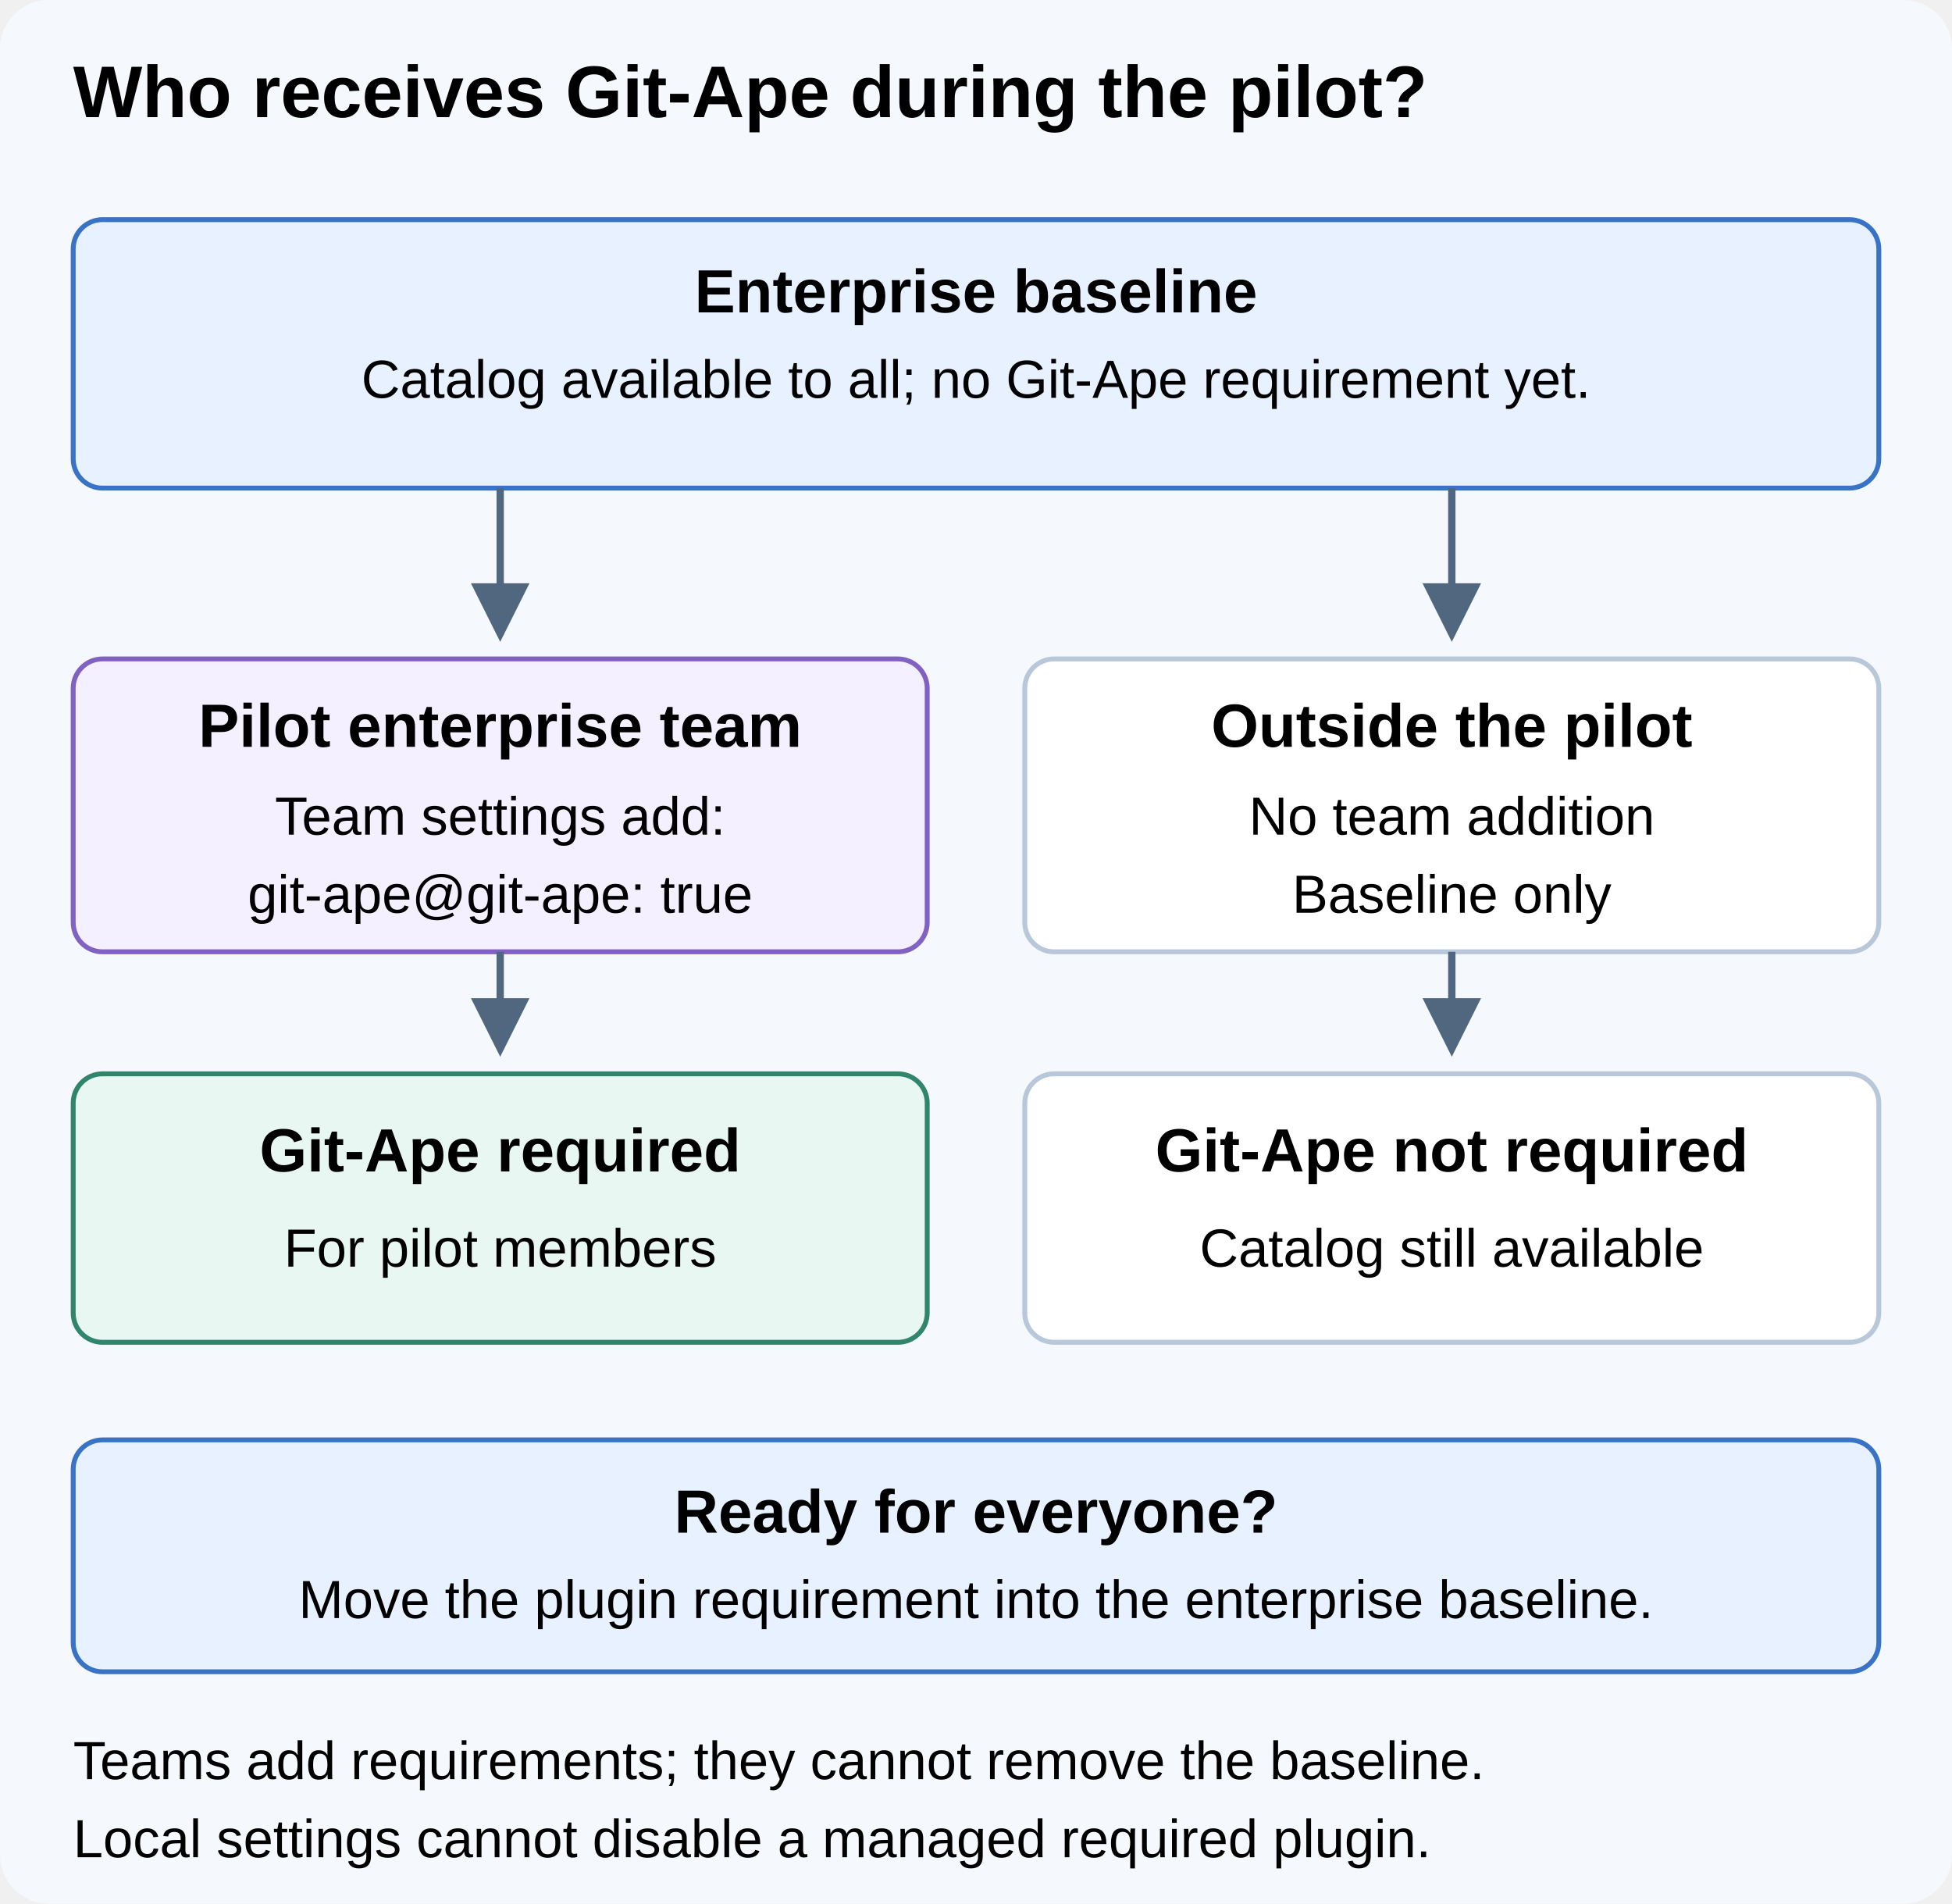
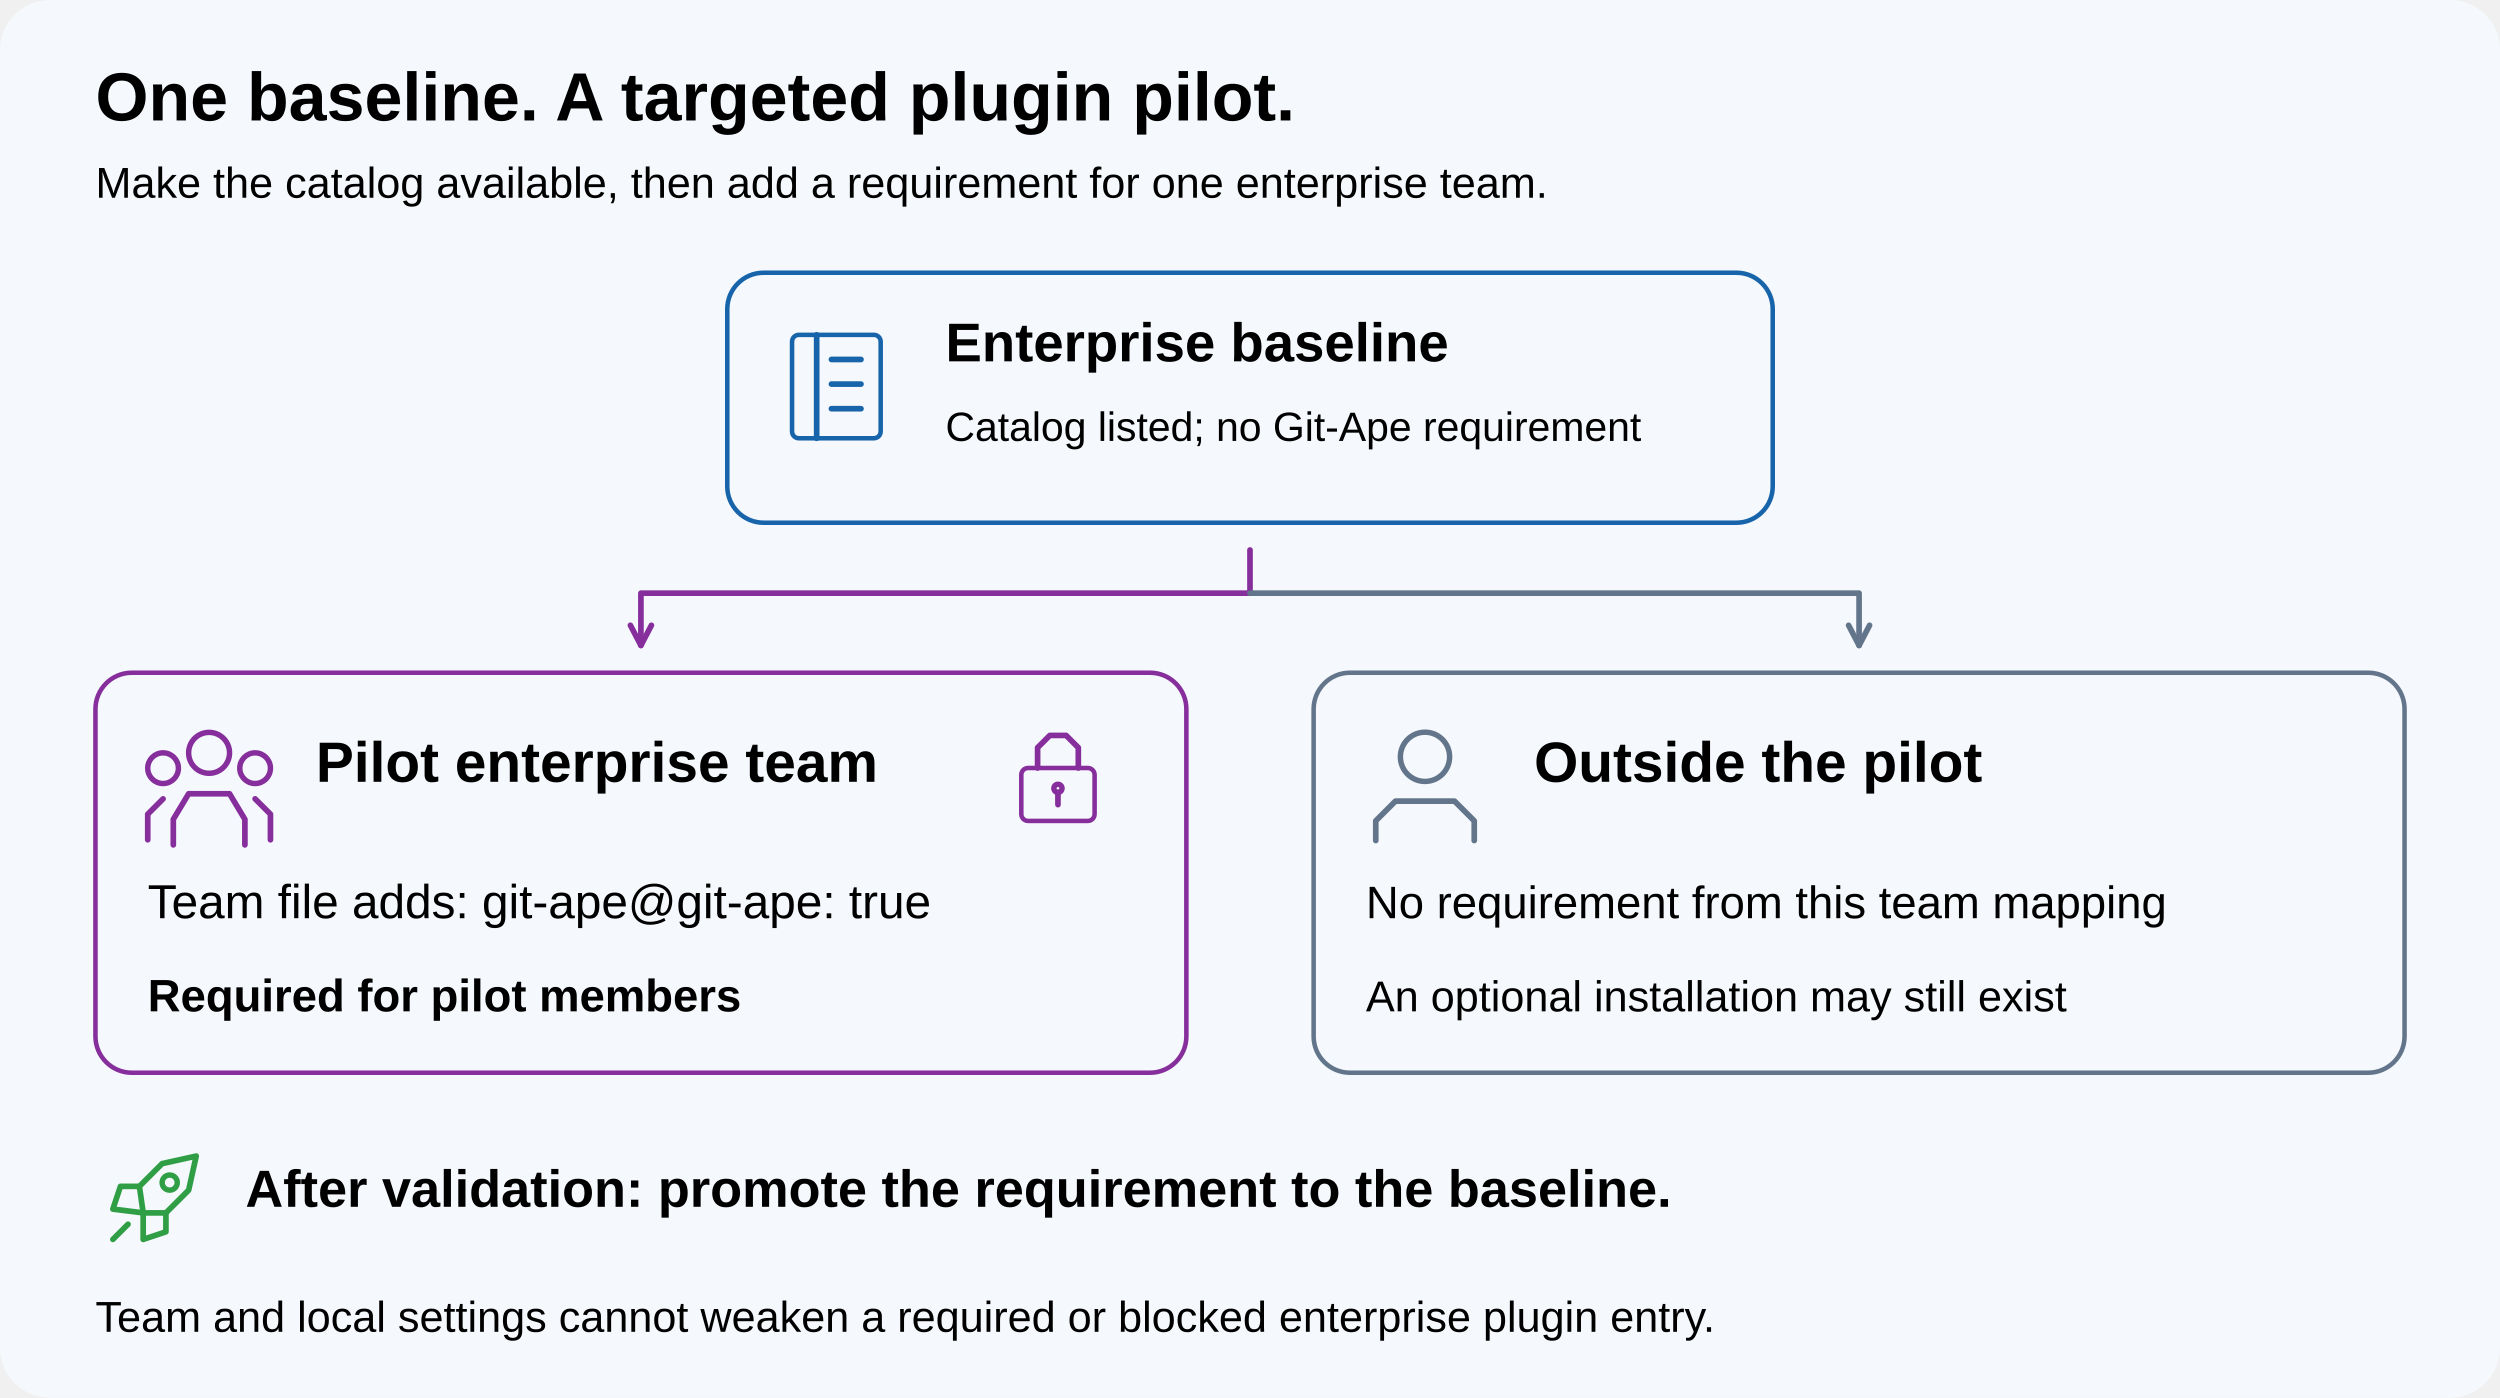
- <svg xmlns="http://www.w3.org/2000/svg" width="800" height="780" viewBox="0 0 800 780" role="img" aria-labelledby="title desc">
-   <defs>
-     <style>
-       .bg { fill: #f5f8fc; }
-       .blue { fill: #e8f1ff; stroke: #3973c6; stroke-width: 2; }
-       .purple { fill: #f4f0ff; stroke: #8162c3; stroke-width: 2; }
-       .green { fill: #e8f7f1; stroke: #31856b; stroke-width: 2; }
-       .white { fill: #ffffff; stroke: #b8c7d9; stroke-width: 2; }
-       .line { fill: none; stroke: #50677f; stroke-width: 3; }
-       .title { font: 700 30px Arial, sans-serif; fill: #000000; }
-       .label { font: 700 25px Arial, sans-serif; fill: #000000; text-anchor: middle; }
-       .body { font: 22px Arial, sans-serif; fill: #000000; text-anchor: middle; }
-       .note { font: 22px Arial, sans-serif; fill: #000000; }
-     </style>
-     <marker id="arrow" markerWidth="8" markerHeight="8" refX="7" refY="4" orient="auto">
-       <path d="M0 0 L8 4 L0 8 Z" fill="#50677f" />
-     </marker>
-   </defs>
-   <rect class="bg" width="800" height="780" rx="20" />
-   <text class="title" x="30" y="48">Who receives Git-Ape during the pilot?</text>
-   <rect class="blue" x="30" y="90" width="740" height="110" rx="12" />
-   <text class="label" x="400" y="128">Enterprise baseline</text>
-   <text class="body" x="400" y="163">Catalog available to all; no Git-Ape requirement yet.</text>
-   <path class="line" d="M205 200 V260" marker-end="url(#arrow)" />
-   <path class="line" d="M595 200 V260" marker-end="url(#arrow)" />
-   <rect class="purple" x="30" y="270" width="350" height="120" rx="12" />
-   <text class="label" x="205" y="306">Pilot enterprise team</text>
-   <text class="body" x="205" y="342">Team settings add:</text>
-   <text class="body" x="205" y="374">git-ape@git-ape: true</text>
-   <rect class="white" x="420" y="270" width="350" height="120" rx="12" />
-   <text class="label" x="595" y="306">Outside the pilot</text>
-   <text class="body" x="595" y="342">No team addition</text>
-   <text class="body" x="595" y="374">Baseline only</text>
-   <path class="line" d="M205 390 V430" marker-end="url(#arrow)" />
-   <path class="line" d="M595 390 V430" marker-end="url(#arrow)" />
-   <rect class="green" x="30" y="440" width="350" height="110" rx="12" />
-   <text class="label" x="205" y="480">Git-Ape required</text>
-   <text class="body" x="205" y="519">For pilot members</text>
-   <rect class="white" x="420" y="440" width="350" height="110" rx="12" />
-   <text class="label" x="595" y="480">Git-Ape not required</text>
-   <text class="body" x="595" y="519">Catalog still available</text>
-   <rect class="blue" x="30" y="590" width="740" height="95" rx="12" />
-   <text class="label" x="400" y="628">Ready for everyone?</text>
-   <text class="body" x="400" y="663">Move the plugin requirement into the enterprise baseline.</text>
-   <text class="note" x="30" y="729">Teams add requirements; they cannot remove the baseline.</text>
-   <text class="note" x="30" y="761">Local settings cannot disable a managed required plugin.</text>
+ <svg xmlns="http://www.w3.org/2000/svg" width="1100" height="615" viewBox="0 0 1100 615" role="img" aria-labelledby="title desc">
+   <rect width="1100" height="615" rx="22" fill="#f5f8fc" />
+   <text x="42" y="53" font-family="Arial, Helvetica, sans-serif" font-size="30" font-weight="700" fill="#000000">One baseline. A targeted plugin pilot.</text>
+   <text x="42" y="87" font-family="Arial, Helvetica, sans-serif" font-size="19" font-weight="400" fill="#000000">Make the catalog available, then add a requirement for one enterprise team.</text>
+   <rect x="320" y="120" width="460" height="110" rx="16" fill="none" stroke="#1864ab" stroke-width="2" />
+   <rect x="348.5" y="147.333" width="39" height="45.5" rx="3" fill="none" stroke="#1864ab" stroke-width="2" />
+   <polyline points="359.333,147.333 359.333,192.833" fill="none" stroke="#1864ab" stroke-width="2.5" stroke-linecap="round" stroke-linejoin="round" />
+   <polyline points="365.833,158.167 378.833,158.167" fill="none" stroke="#1864ab" stroke-width="2.5" stroke-linecap="round" stroke-linejoin="round" />
+   <polyline points="365.833,169 378.833,169" fill="none" stroke="#1864ab" stroke-width="2.5" stroke-linecap="round" stroke-linejoin="round" />
+   <polyline points="365.833,179.833 378.833,179.833" fill="none" stroke="#1864ab" stroke-width="2.5" stroke-linecap="round" stroke-linejoin="round" />
+   <text x="416" y="159" font-family="Arial, Helvetica, sans-serif" font-size="24" font-weight="700" fill="#000000">Enterprise baseline</text>
+   <text x="416" y="194" font-family="Arial, Helvetica, sans-serif" font-size="18" font-weight="400" fill="#000000">Catalog listed; no Git-Ape requirement</text>
+   <polyline points="550,242 550,261 282,261 282,284" fill="none" stroke="#862e9c" stroke-width="2.5" stroke-linecap="round" stroke-linejoin="round" />
+   <polyline points="277.382,275.13 282,284 286.618,275.13" fill="none" stroke="#862e9c" stroke-width="2.5" stroke-linecap="round" stroke-linejoin="round" />
+   <polyline points="550,261 818,261 818,284" fill="none" stroke="#63758a" stroke-width="2.5" stroke-linecap="round" stroke-linejoin="round" />
+   <polyline points="813.382,275.13 818,284 822.618,275.13" fill="none" stroke="#63758a" stroke-width="2.5" stroke-linecap="round" stroke-linejoin="round" />
+   <rect x="42" y="296" width="480" height="176" rx="16" fill="none" stroke="#862e9c" stroke-width="2" />
+   <ellipse cx="92" cy="331.25" rx="9" ry="9" fill="none" stroke="#862e9c" stroke-width="2.4" />
+   <ellipse cx="71.75" cy="338" rx="6.75" ry="6.75" fill="none" stroke="#862e9c" stroke-width="2.4" />
+   <ellipse cx="112.25" cy="338" rx="6.75" ry="6.75" fill="none" stroke="#862e9c" stroke-width="2.4" />
+   <polyline points="76.25,371.75 76.25,360.5 83,349.25 101,349.25 107.75,360.5 107.75,371.75" fill="none" stroke="#862e9c" stroke-width="2.5" stroke-linecap="round" stroke-linejoin="round" />
+   <polyline points="65,369.5 65,358.25 71.75,351.5" fill="none" stroke="#862e9c" stroke-width="2.5" stroke-linecap="round" stroke-linejoin="round" />
+   <polyline points="119,369.5 119,358.25 112.25,351.5" fill="none" stroke="#862e9c" stroke-width="2.5" stroke-linecap="round" stroke-linejoin="round" />
+   <rect x="449.375" y="337.917" width="32.25" height="23.292" rx="3" fill="none" stroke="#862e9c" stroke-width="2" />
+   <polyline points="456.542,337.917 456.542,328.958 461.917,323.583 469.083,323.583 474.458,328.958 474.458,337.917" fill="none" stroke="#862e9c" stroke-width="2.5" stroke-linecap="round" stroke-linejoin="round" />
+   <ellipse cx="465.5" cy="346.875" rx="1.792" ry="1.792" fill="none" stroke="#862e9c" stroke-width="2.4" />
+   <polyline points="465.5,348.667 465.5,354.042" fill="none" stroke="#862e9c" stroke-width="2.5" stroke-linecap="round" stroke-linejoin="round" />
+   <text x="139" y="344" font-family="Arial, Helvetica, sans-serif" font-size="25" font-weight="700" fill="#000000">Pilot enterprise team</text>
+   <text x="65" y="404" font-family="Arial, Helvetica, sans-serif" font-size="21" font-weight="400" fill="#000000">Team file adds: git-ape@git-ape: true</text>
+   <text x="65" y="445" font-family="Arial, Helvetica, sans-serif" font-size="20" font-weight="700" fill="#000000">Required for pilot members</text>
+   <rect x="578" y="296" width="480" height="176" rx="16" fill="none" stroke="#63758a" stroke-width="2" />
+   <ellipse cx="627" cy="333" rx="10.833" ry="10.833" fill="none" stroke="#63758a" stroke-width="2.4" />
+   <polyline points="605.333,369.833 605.333,361.167 614,352.5 640,352.5 648.667,361.167 648.667,369.833" fill="none" stroke="#63758a" stroke-width="2.5" stroke-linecap="round" stroke-linejoin="round" />
+   <text x="675" y="344" font-family="Arial, Helvetica, sans-serif" font-size="25" font-weight="700" fill="#000000">Outside the pilot</text>
+   <text x="601" y="404" font-family="Arial, Helvetica, sans-serif" font-size="20" font-weight="400" fill="#000000">No requirement from this team mapping</text>
+   <text x="601" y="445" font-family="Arial, Helvetica, sans-serif" font-size="19" font-weight="400" fill="#000000">An optional installation may still exist</text>
+   <polyline points="63,533.667 61.333,522 71.333,512 86.333,508.667 83,523.667 73,533.667 63,533.667" fill="none" stroke="#2f9e44" stroke-width="2.5" stroke-linecap="round" stroke-linejoin="round" />
+   <ellipse cx="74.667" cy="520.333" rx="3.333" ry="3.333" fill="none" stroke="#2f9e44" stroke-width="2.4" />
+   <polyline points="61.333,522 53,522 49.667,532 63,533.667" fill="none" stroke="#2f9e44" stroke-width="2.5" stroke-linecap="round" stroke-linejoin="round" />
+   <polyline points="73,533.667 73,542 63,545.333 63,533.667" fill="none" stroke="#2f9e44" stroke-width="2.5" stroke-linecap="round" stroke-linejoin="round" />
+   <polyline points="56.333,538.667 49.667,545.333" fill="none" stroke="#2f9e44" stroke-width="2.5" stroke-linecap="round" stroke-linejoin="round" />
+   <text x="108" y="531" font-family="Arial, Helvetica, sans-serif" font-size="23" font-weight="700" fill="#000000">After validation: promote the requirement to the baseline.</text>
+   <text x="42" y="586" font-family="Arial, Helvetica, sans-serif" font-size="19" font-weight="400" fill="#000000">Team and local settings cannot weaken a required or blocked enterprise plugin entry.</text>
</svg>
